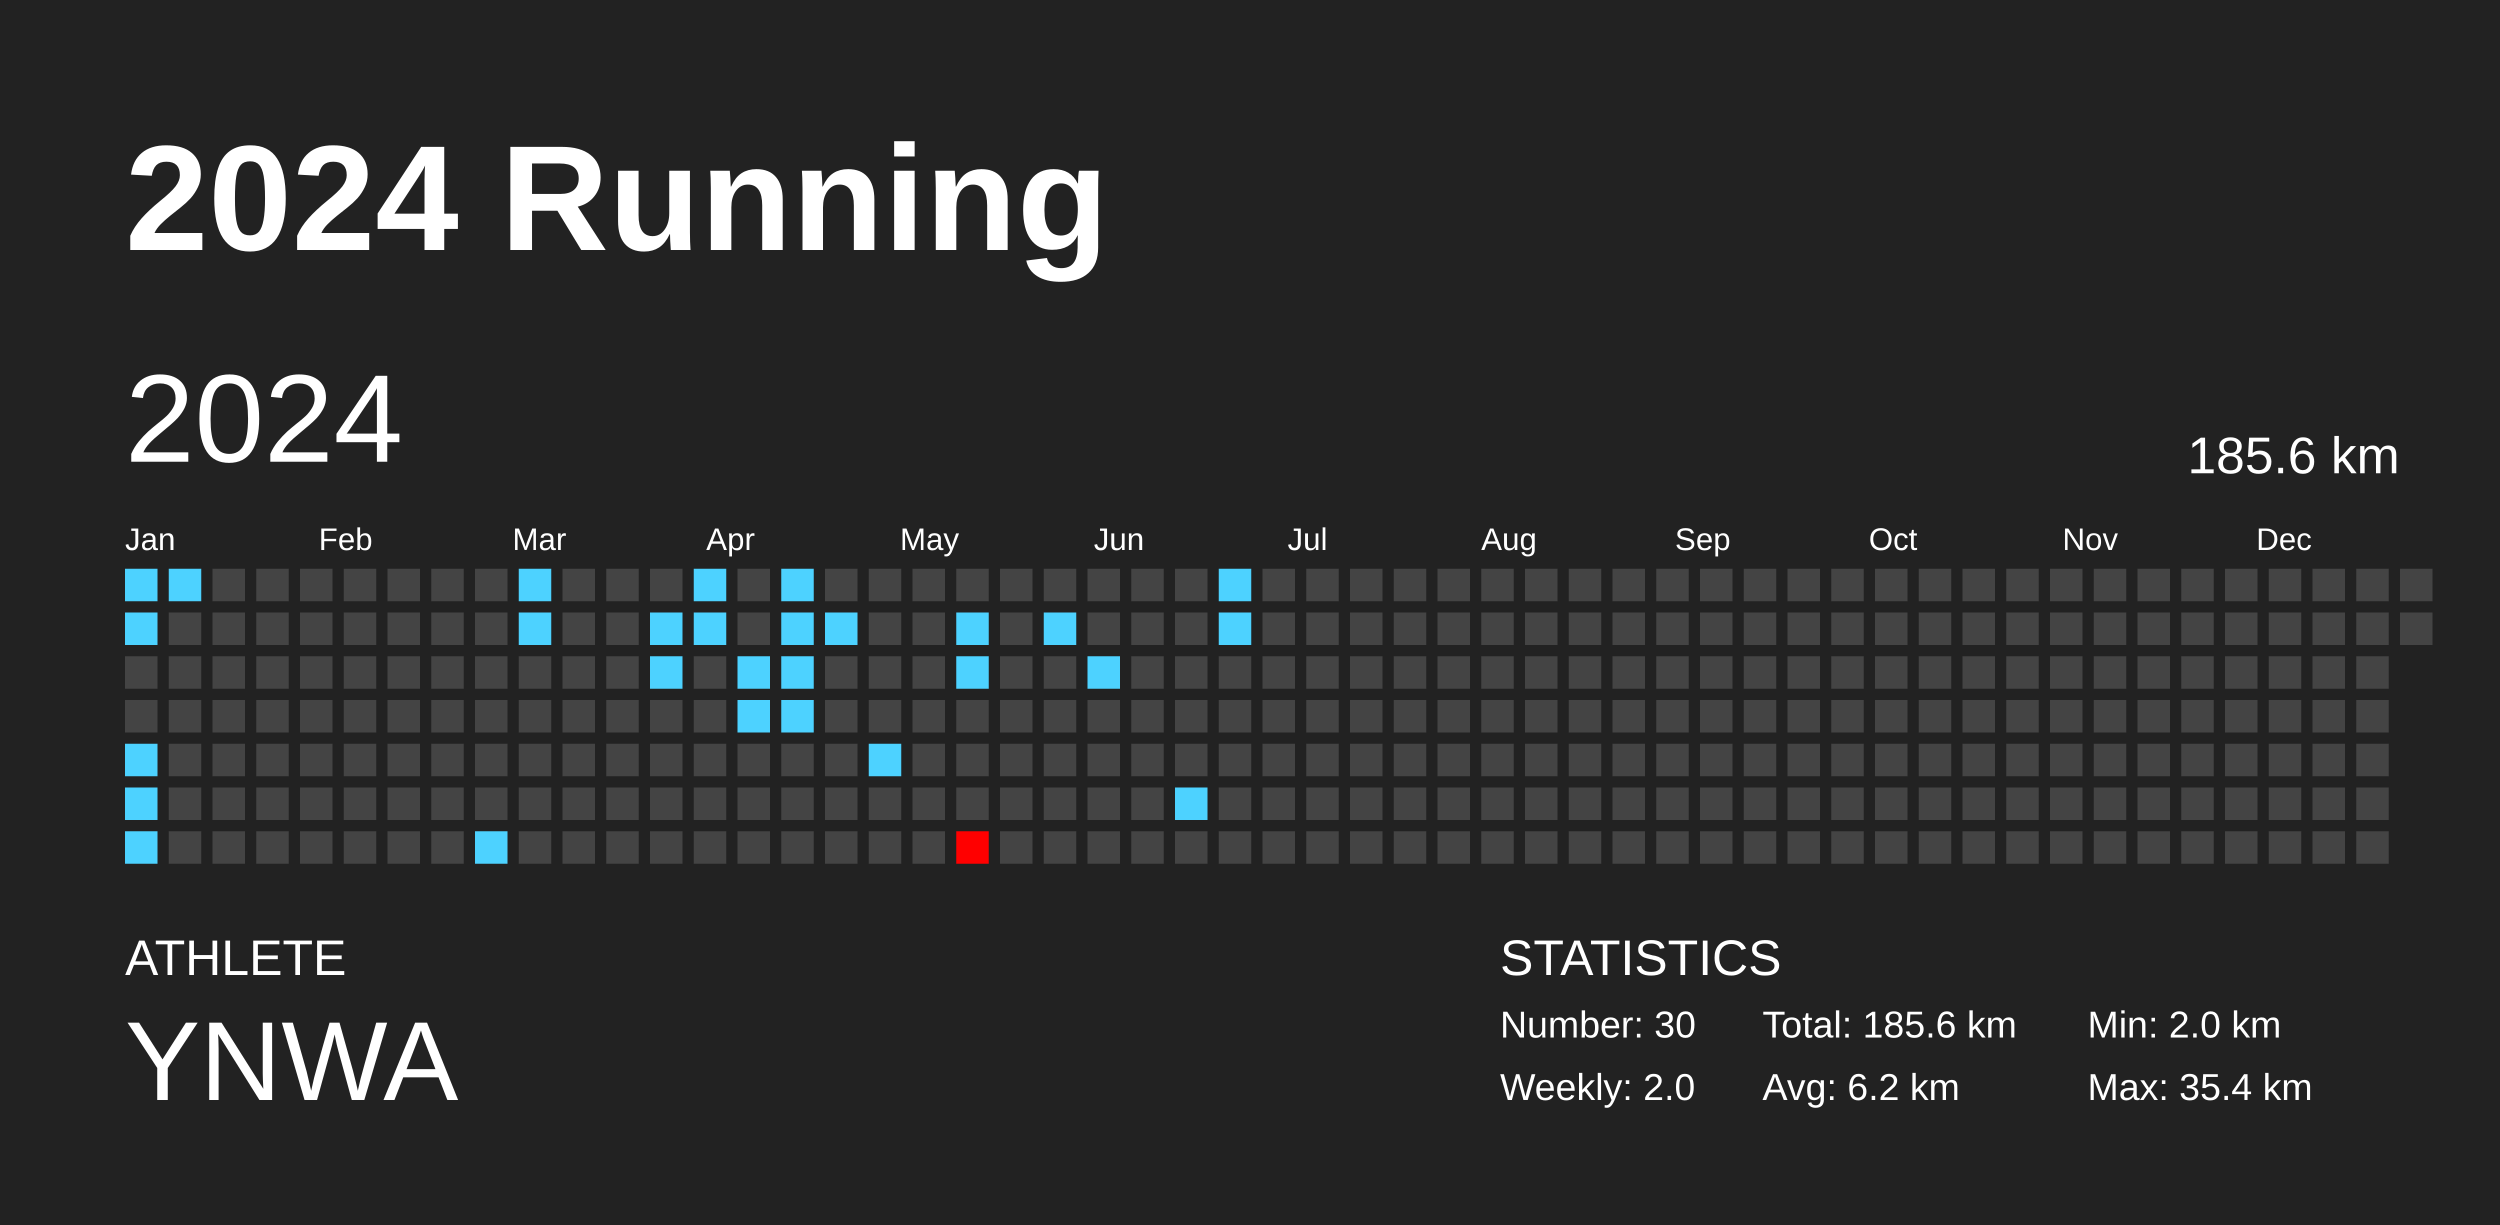
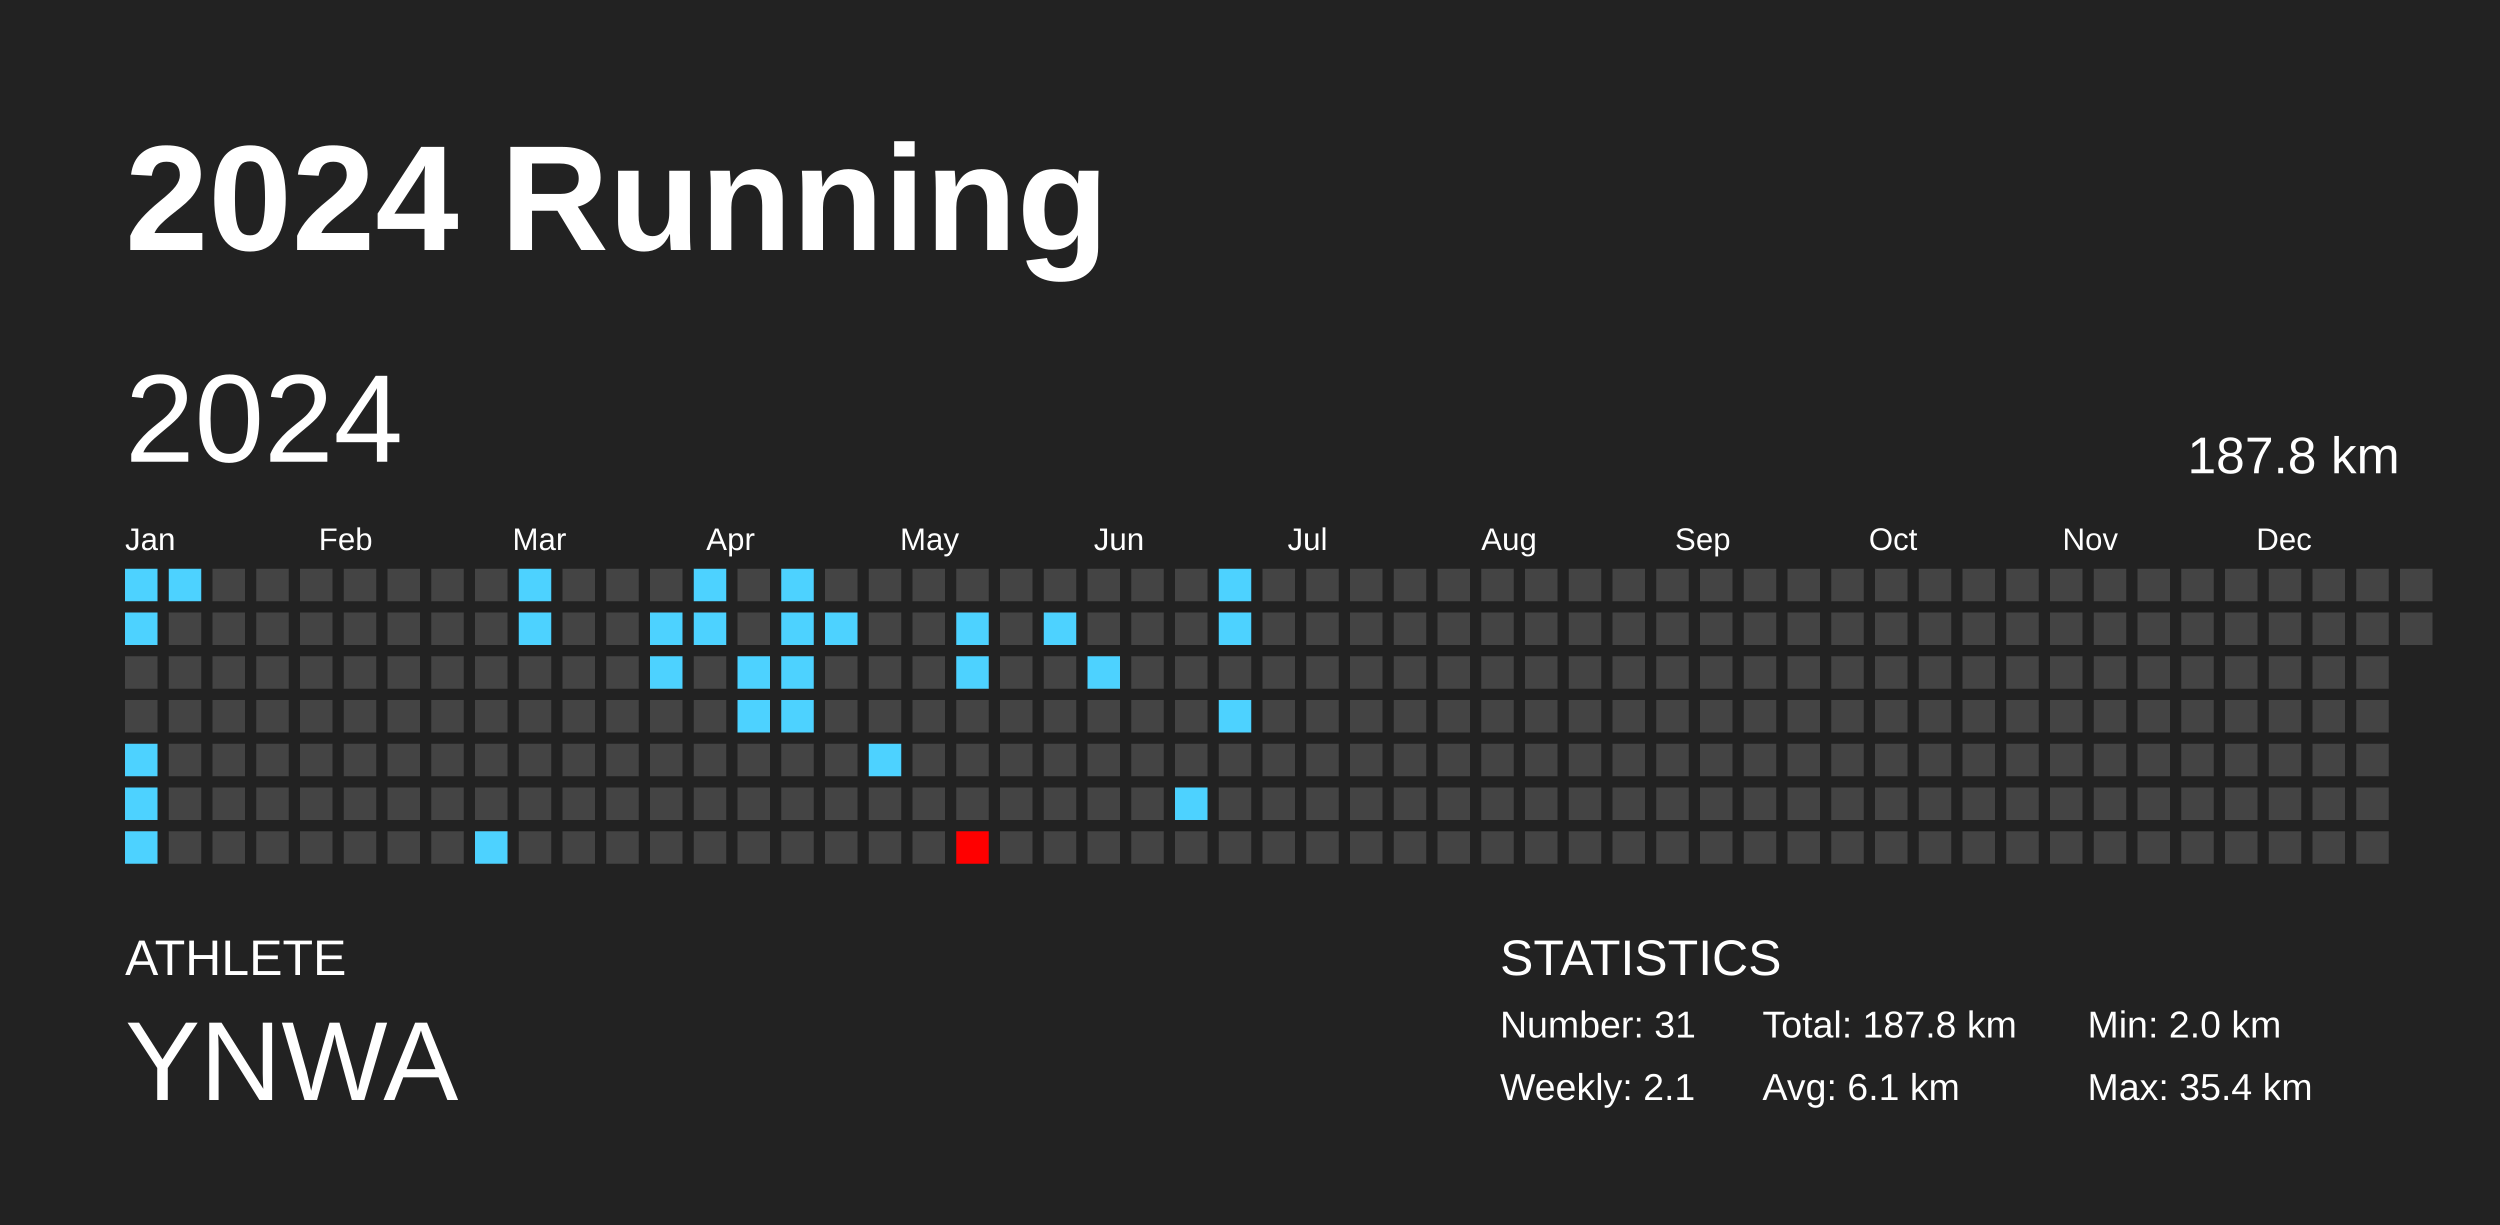
<svg xmlns="http://www.w3.org/2000/svg" baseProfile="full" height="98mm" version="1.1" viewBox="0,0,200,98" width="200mm">
  <defs />
  <rect fill="#222222" height="98" width="200" x="0" y="0" />
  <text fill="#FFFFFF" style="font-size:12px; font-family:Arial; font-weight:bold;" x="10" y="20">2024 Running</text>
  <text fill="#FFFFFF" style="font-size:4px; font-family:Arial" x="10" y="78">ATHLETE</text>
  <text fill="#FFFFFF" style="font-size:9px; font-family:Arial" x="10" y="88">YNWA</text>
  <text fill="#FFFFFF" style="font-size:4px; font-family:Arial" x="120" y="78">STATISTICS</text>
-   <text fill="#FFFFFF" style="font-size:3px; font-family:Arial" x="120" y="83">Number: 30</text>
-   <text fill="#FFFFFF" style="font-size:3px; font-family:Arial" x="120" y="88">Weekly: 2.0</text>
-   <text fill="#FFFFFF" style="font-size:3px; font-family:Arial" x="141" y="83">Total: 185.6 km</text>
-   <text fill="#FFFFFF" style="font-size:3px; font-family:Arial" x="141" y="88">Avg: 6.2 km</text>
+   <text fill="#FFFFFF" style="font-size:3px; font-family:Arial" x="120" y="83">Number: 31</text>
+   <text fill="#FFFFFF" style="font-size:3px; font-family:Arial" x="120" y="88">Weekly: 2.1</text>
+   <text fill="#FFFFFF" style="font-size:3px; font-family:Arial" x="141" y="83">Total: 187.8 km</text>
+   <text fill="#FFFFFF" style="font-size:3px; font-family:Arial" x="141" y="88">Avg: 6.1 km</text>
  <text fill="#FFFFFF" style="font-size:3px; font-family:Arial" x="167" y="83">Min: 2.0 km</text>
  <text fill="#FFFFFF" style="font-size:3px; font-family:Arial" x="167" y="88">Max: 35.4 km</text>
  <text dominant-baseline="hanging" fill="#FFFFFF" style="font-size:10.0px; font-family:Arial;" x="10" y="30">2024</text>
-   <text dominant-baseline="hanging" fill="#FFFFFF" style="font-size:4.125px; font-family:Arial;" x="175" y="35">185.6 km</text>
+   <text dominant-baseline="hanging" fill="#FFFFFF" style="font-size:4.125px; font-family:Arial;" x="175" y="35">187.8 km</text>
  <text fill="#FFFFFF" style="font-size:2.5px; font-family:Arial" x="10.0" y="44">Jan</text>
  <text fill="#FFFFFF" style="font-size:2.5px; font-family:Arial" x="25.5" y="44">Feb</text>
  <text fill="#FFFFFF" style="font-size:2.5px; font-family:Arial" x="41.0" y="44">Mar</text>
  <text fill="#FFFFFF" style="font-size:2.5px; font-family:Arial" x="56.5" y="44">Apr</text>
  <text fill="#FFFFFF" style="font-size:2.5px; font-family:Arial" x="72.0" y="44">May</text>
  <text fill="#FFFFFF" style="font-size:2.5px; font-family:Arial" x="87.5" y="44">Jun</text>
  <text fill="#FFFFFF" style="font-size:2.5px; font-family:Arial" x="103.0" y="44">Jul</text>
  <text fill="#FFFFFF" style="font-size:2.5px; font-family:Arial" x="118.5" y="44">Aug</text>
  <text fill="#FFFFFF" style="font-size:2.5px; font-family:Arial" x="134.0" y="44">Sep</text>
  <text fill="#FFFFFF" style="font-size:2.5px; font-family:Arial" x="149.5" y="44">Oct</text>
  <text fill="#FFFFFF" style="font-size:2.5px; font-family:Arial" x="165.0" y="44">Nov</text>
  <text fill="#FFFFFF" style="font-size:2.5px; font-family:Arial" x="180.5" y="44">Dec</text>
  <rect fill="#4dd2ff" height="2.6" width="2.6" x="10.0" y="45.5" />
  <rect fill="#4dd2ff" height="2.6" width="2.6" x="10.0" y="49.0" />
  <rect fill="#444444" height="2.6" width="2.6" x="10.0" y="52.5" />
  <rect fill="#444444" height="2.6" width="2.6" x="10.0" y="56.0" />
  <rect fill="#4dd2ff" height="2.6" width="2.6" x="10.0" y="59.5" />
  <rect fill="#4dd2ff" height="2.6" width="2.6" x="10.0" y="63.0" />
  <rect fill="#4dd2ff" height="2.6" width="2.6" x="10.0" y="66.5" />
  <rect fill="#4dd2ff" height="2.6" width="2.6" x="13.5" y="45.5" />
  <rect fill="#444444" height="2.6" width="2.6" x="13.5" y="49.0" />
  <rect fill="#444444" height="2.6" width="2.6" x="13.5" y="52.5" />
  <rect fill="#444444" height="2.6" width="2.6" x="13.5" y="56.0" />
  <rect fill="#444444" height="2.6" width="2.6" x="13.5" y="59.5" />
  <rect fill="#444444" height="2.6" width="2.6" x="13.5" y="63.0" />
  <rect fill="#444444" height="2.6" width="2.6" x="13.5" y="66.5" />
  <rect fill="#444444" height="2.6" width="2.6" x="17.0" y="45.5" />
  <rect fill="#444444" height="2.6" width="2.6" x="17.0" y="49.0" />
  <rect fill="#444444" height="2.6" width="2.6" x="17.0" y="52.5" />
  <rect fill="#444444" height="2.6" width="2.6" x="17.0" y="56.0" />
  <rect fill="#444444" height="2.6" width="2.6" x="17.0" y="59.5" />
  <rect fill="#444444" height="2.6" width="2.6" x="17.0" y="63.0" />
  <rect fill="#444444" height="2.6" width="2.6" x="17.0" y="66.5" />
  <rect fill="#444444" height="2.6" width="2.6" x="20.5" y="45.5" />
  <rect fill="#444444" height="2.6" width="2.6" x="20.5" y="49.0" />
  <rect fill="#444444" height="2.6" width="2.6" x="20.5" y="52.5" />
  <rect fill="#444444" height="2.6" width="2.6" x="20.5" y="56.0" />
  <rect fill="#444444" height="2.6" width="2.6" x="20.5" y="59.5" />
  <rect fill="#444444" height="2.6" width="2.6" x="20.5" y="63.0" />
  <rect fill="#444444" height="2.6" width="2.6" x="20.5" y="66.5" />
  <rect fill="#444444" height="2.6" width="2.6" x="24.0" y="45.5" />
  <rect fill="#444444" height="2.6" width="2.6" x="24.0" y="49.0" />
  <rect fill="#444444" height="2.6" width="2.6" x="24.0" y="52.5" />
  <rect fill="#444444" height="2.6" width="2.6" x="24.0" y="56.0" />
  <rect fill="#444444" height="2.6" width="2.6" x="24.0" y="59.5" />
  <rect fill="#444444" height="2.6" width="2.6" x="24.0" y="63.0" />
  <rect fill="#444444" height="2.6" width="2.6" x="24.0" y="66.5" />
  <rect fill="#444444" height="2.6" width="2.6" x="27.5" y="45.5" />
  <rect fill="#444444" height="2.6" width="2.6" x="27.5" y="49.0" />
  <rect fill="#444444" height="2.6" width="2.6" x="27.5" y="52.5" />
  <rect fill="#444444" height="2.6" width="2.6" x="27.5" y="56.0" />
  <rect fill="#444444" height="2.6" width="2.6" x="27.5" y="59.5" />
  <rect fill="#444444" height="2.6" width="2.6" x="27.5" y="63.0" />
  <rect fill="#444444" height="2.6" width="2.6" x="27.5" y="66.5" />
  <rect fill="#444444" height="2.6" width="2.6" x="31.0" y="45.5" />
  <rect fill="#444444" height="2.6" width="2.6" x="31.0" y="49.0" />
  <rect fill="#444444" height="2.6" width="2.6" x="31.0" y="52.5" />
  <rect fill="#444444" height="2.6" width="2.6" x="31.0" y="56.0" />
  <rect fill="#444444" height="2.6" width="2.6" x="31.0" y="59.5" />
  <rect fill="#444444" height="2.6" width="2.6" x="31.0" y="63.0" />
  <rect fill="#444444" height="2.6" width="2.6" x="31.0" y="66.5" />
  <rect fill="#444444" height="2.6" width="2.6" x="34.5" y="45.5" />
  <rect fill="#444444" height="2.6" width="2.6" x="34.5" y="49.0" />
  <rect fill="#444444" height="2.6" width="2.6" x="34.5" y="52.5" />
  <rect fill="#444444" height="2.6" width="2.6" x="34.5" y="56.0" />
  <rect fill="#444444" height="2.6" width="2.6" x="34.5" y="59.5" />
  <rect fill="#444444" height="2.6" width="2.6" x="34.5" y="63.0" />
  <rect fill="#444444" height="2.6" width="2.6" x="34.5" y="66.5" />
  <rect fill="#444444" height="2.6" width="2.6" x="38.0" y="45.5" />
  <rect fill="#444444" height="2.6" width="2.6" x="38.0" y="49.0" />
  <rect fill="#444444" height="2.6" width="2.6" x="38.0" y="52.5" />
  <rect fill="#444444" height="2.6" width="2.6" x="38.0" y="56.0" />
  <rect fill="#444444" height="2.6" width="2.6" x="38.0" y="59.5" />
  <rect fill="#444444" height="2.6" width="2.6" x="38.0" y="63.0" />
  <rect fill="#4dd2ff" height="2.6" width="2.6" x="38.0" y="66.5" />
  <rect fill="#4dd2ff" height="2.6" width="2.6" x="41.5" y="45.5" />
  <rect fill="#4dd2ff" height="2.6" width="2.6" x="41.5" y="49.0" />
  <rect fill="#444444" height="2.6" width="2.6" x="41.5" y="52.5" />
  <rect fill="#444444" height="2.6" width="2.6" x="41.5" y="56.0" />
  <rect fill="#444444" height="2.6" width="2.6" x="41.5" y="59.5" />
  <rect fill="#444444" height="2.6" width="2.6" x="41.5" y="63.0" />
  <rect fill="#444444" height="2.6" width="2.6" x="41.5" y="66.5" />
  <rect fill="#444444" height="2.6" width="2.6" x="45.0" y="45.5" />
  <rect fill="#444444" height="2.6" width="2.6" x="45.0" y="49.0" />
  <rect fill="#444444" height="2.6" width="2.6" x="45.0" y="52.5" />
  <rect fill="#444444" height="2.6" width="2.6" x="45.0" y="56.0" />
  <rect fill="#444444" height="2.6" width="2.6" x="45.0" y="59.5" />
  <rect fill="#444444" height="2.6" width="2.6" x="45.0" y="63.0" />
  <rect fill="#444444" height="2.6" width="2.6" x="45.0" y="66.5" />
  <rect fill="#444444" height="2.6" width="2.6" x="48.5" y="45.5" />
  <rect fill="#444444" height="2.6" width="2.6" x="48.5" y="49.0" />
  <rect fill="#444444" height="2.6" width="2.6" x="48.5" y="52.5" />
  <rect fill="#444444" height="2.6" width="2.6" x="48.5" y="56.0" />
  <rect fill="#444444" height="2.6" width="2.6" x="48.5" y="59.5" />
  <rect fill="#444444" height="2.6" width="2.6" x="48.5" y="63.0" />
  <rect fill="#444444" height="2.6" width="2.6" x="48.5" y="66.5" />
  <rect fill="#444444" height="2.6" width="2.6" x="52.0" y="45.5" />
  <rect fill="#4dd2ff" height="2.6" width="2.6" x="52.0" y="49.0" />
  <rect fill="#4dd2ff" height="2.6" width="2.6" x="52.0" y="52.5" />
  <rect fill="#444444" height="2.6" width="2.6" x="52.0" y="56.0" />
  <rect fill="#444444" height="2.6" width="2.6" x="52.0" y="59.5" />
  <rect fill="#444444" height="2.6" width="2.6" x="52.0" y="63.0" />
  <rect fill="#444444" height="2.6" width="2.6" x="52.0" y="66.5" />
  <rect fill="#4dd2ff" height="2.6" width="2.6" x="55.5" y="45.5" />
  <rect fill="#4dd2ff" height="2.6" width="2.6" x="55.5" y="49.0" />
  <rect fill="#444444" height="2.6" width="2.6" x="55.5" y="52.5" />
  <rect fill="#444444" height="2.6" width="2.6" x="55.5" y="56.0" />
  <rect fill="#444444" height="2.6" width="2.6" x="55.5" y="59.5" />
  <rect fill="#444444" height="2.6" width="2.6" x="55.5" y="63.0" />
  <rect fill="#444444" height="2.6" width="2.6" x="55.5" y="66.5" />
  <rect fill="#444444" height="2.6" width="2.6" x="59.0" y="45.5" />
  <rect fill="#444444" height="2.6" width="2.6" x="59.0" y="49.0" />
  <rect fill="#4dd2ff" height="2.6" width="2.6" x="59.0" y="52.5" />
  <rect fill="#4dd2ff" height="2.6" width="2.6" x="59.0" y="56.0" />
  <rect fill="#444444" height="2.6" width="2.6" x="59.0" y="59.5" />
  <rect fill="#444444" height="2.6" width="2.6" x="59.0" y="63.0" />
  <rect fill="#444444" height="2.6" width="2.6" x="59.0" y="66.5" />
  <rect fill="#4dd2ff" height="2.6" width="2.6" x="62.5" y="45.5" />
  <rect fill="#4dd2ff" height="2.6" width="2.6" x="62.5" y="49.0" />
  <rect fill="#4dd2ff" height="2.6" width="2.6" x="62.5" y="52.5" />
  <rect fill="#4dd2ff" height="2.6" width="2.6" x="62.5" y="56.0" />
  <rect fill="#444444" height="2.6" width="2.6" x="62.5" y="59.5" />
  <rect fill="#444444" height="2.6" width="2.6" x="62.5" y="63.0" />
  <rect fill="#444444" height="2.6" width="2.6" x="62.5" y="66.5" />
  <rect fill="#444444" height="2.6" width="2.6" x="66.0" y="45.5" />
  <rect fill="#4dd2ff" height="2.6" width="2.6" x="66.0" y="49.0" />
  <rect fill="#444444" height="2.6" width="2.6" x="66.0" y="52.5" />
  <rect fill="#444444" height="2.6" width="2.6" x="66.0" y="56.0" />
  <rect fill="#444444" height="2.6" width="2.6" x="66.0" y="59.5" />
  <rect fill="#444444" height="2.6" width="2.6" x="66.0" y="63.0" />
  <rect fill="#444444" height="2.6" width="2.6" x="66.0" y="66.5" />
  <rect fill="#444444" height="2.6" width="2.6" x="69.5" y="45.5" />
  <rect fill="#444444" height="2.6" width="2.6" x="69.5" y="49.0" />
  <rect fill="#444444" height="2.6" width="2.6" x="69.5" y="52.5" />
  <rect fill="#444444" height="2.6" width="2.6" x="69.5" y="56.0" />
  <rect fill="#4dd2ff" height="2.6" width="2.6" x="69.5" y="59.5" />
  <rect fill="#444444" height="2.6" width="2.6" x="69.5" y="63.0" />
  <rect fill="#444444" height="2.6" width="2.6" x="69.5" y="66.5" />
  <rect fill="#444444" height="2.6" width="2.6" x="73.0" y="45.5" />
  <rect fill="#444444" height="2.6" width="2.6" x="73.0" y="49.0" />
  <rect fill="#444444" height="2.6" width="2.6" x="73.0" y="52.5" />
  <rect fill="#444444" height="2.6" width="2.6" x="73.0" y="56.0" />
  <rect fill="#444444" height="2.6" width="2.6" x="73.0" y="59.5" />
  <rect fill="#444444" height="2.6" width="2.6" x="73.0" y="63.0" />
  <rect fill="#444444" height="2.6" width="2.6" x="73.0" y="66.5" />
  <rect fill="#444444" height="2.6" width="2.6" x="76.5" y="45.5" />
  <rect fill="#4dd2ff" height="2.6" width="2.6" x="76.5" y="49.0" />
  <rect fill="#4dd2ff" height="2.6" width="2.6" x="76.5" y="52.5" />
  <rect fill="#444444" height="2.6" width="2.6" x="76.5" y="56.0" />
  <rect fill="#444444" height="2.6" width="2.6" x="76.5" y="59.5" />
  <rect fill="#444444" height="2.6" width="2.6" x="76.5" y="63.0" />
  <rect fill="red" height="2.6" width="2.6" x="76.5" y="66.5" />
  <rect fill="#444444" height="2.6" width="2.6" x="80.0" y="45.5" />
  <rect fill="#444444" height="2.6" width="2.6" x="80.0" y="49.0" />
  <rect fill="#444444" height="2.6" width="2.6" x="80.0" y="52.5" />
  <rect fill="#444444" height="2.6" width="2.6" x="80.0" y="56.0" />
  <rect fill="#444444" height="2.6" width="2.6" x="80.0" y="59.5" />
  <rect fill="#444444" height="2.6" width="2.6" x="80.0" y="63.0" />
  <rect fill="#444444" height="2.6" width="2.6" x="80.0" y="66.5" />
  <rect fill="#444444" height="2.6" width="2.6" x="83.5" y="45.5" />
  <rect fill="#4dd2ff" height="2.6" width="2.6" x="83.5" y="49.0" />
  <rect fill="#444444" height="2.6" width="2.6" x="83.5" y="52.5" />
  <rect fill="#444444" height="2.6" width="2.6" x="83.5" y="56.0" />
  <rect fill="#444444" height="2.6" width="2.6" x="83.5" y="59.5" />
  <rect fill="#444444" height="2.6" width="2.6" x="83.5" y="63.0" />
  <rect fill="#444444" height="2.6" width="2.6" x="83.5" y="66.5" />
  <rect fill="#444444" height="2.6" width="2.6" x="87.0" y="45.5" />
  <rect fill="#444444" height="2.6" width="2.6" x="87.0" y="49.0" />
  <rect fill="#4dd2ff" height="2.6" width="2.6" x="87.0" y="52.5" />
  <rect fill="#444444" height="2.6" width="2.6" x="87.0" y="56.0" />
  <rect fill="#444444" height="2.6" width="2.6" x="87.0" y="59.5" />
  <rect fill="#444444" height="2.6" width="2.6" x="87.0" y="63.0" />
  <rect fill="#444444" height="2.6" width="2.6" x="87.0" y="66.5" />
  <rect fill="#444444" height="2.6" width="2.6" x="90.5" y="45.5" />
  <rect fill="#444444" height="2.6" width="2.6" x="90.5" y="49.0" />
  <rect fill="#444444" height="2.6" width="2.6" x="90.5" y="52.5" />
  <rect fill="#444444" height="2.6" width="2.6" x="90.5" y="56.0" />
  <rect fill="#444444" height="2.6" width="2.6" x="90.5" y="59.5" />
  <rect fill="#444444" height="2.6" width="2.6" x="90.5" y="63.0" />
  <rect fill="#444444" height="2.6" width="2.6" x="90.5" y="66.5" />
  <rect fill="#444444" height="2.6" width="2.6" x="94.0" y="45.5" />
  <rect fill="#444444" height="2.6" width="2.6" x="94.0" y="49.0" />
  <rect fill="#444444" height="2.6" width="2.6" x="94.0" y="52.5" />
  <rect fill="#444444" height="2.6" width="2.6" x="94.0" y="56.0" />
  <rect fill="#444444" height="2.6" width="2.6" x="94.0" y="59.5" />
  <rect fill="#4dd2ff" height="2.6" width="2.6" x="94.0" y="63.0" />
  <rect fill="#444444" height="2.6" width="2.6" x="94.0" y="66.5" />
  <rect fill="#4dd2ff" height="2.6" width="2.6" x="97.5" y="45.5" />
  <rect fill="#4dd2ff" height="2.6" width="2.6" x="97.5" y="49.0" />
  <rect fill="#444444" height="2.6" width="2.6" x="97.5" y="52.5" />
-   <rect fill="#444444" height="2.6" width="2.6" x="97.5" y="56.0" />
+   <rect fill="#4dd2ff" height="2.6" width="2.6" x="97.5" y="56.0" />
  <rect fill="#444444" height="2.6" width="2.6" x="97.5" y="59.5" />
  <rect fill="#444444" height="2.6" width="2.6" x="97.5" y="63.0" />
  <rect fill="#444444" height="2.6" width="2.6" x="97.5" y="66.5" />
  <rect fill="#444444" height="2.6" width="2.6" x="101.0" y="45.5" />
  <rect fill="#444444" height="2.6" width="2.6" x="101.0" y="49.0" />
  <rect fill="#444444" height="2.6" width="2.6" x="101.0" y="52.5" />
  <rect fill="#444444" height="2.6" width="2.6" x="101.0" y="56.0" />
  <rect fill="#444444" height="2.6" width="2.6" x="101.0" y="59.5" />
  <rect fill="#444444" height="2.6" width="2.6" x="101.0" y="63.0" />
  <rect fill="#444444" height="2.6" width="2.6" x="101.0" y="66.5" />
  <rect fill="#444444" height="2.6" width="2.6" x="104.5" y="45.5" />
  <rect fill="#444444" height="2.6" width="2.6" x="104.5" y="49.0" />
  <rect fill="#444444" height="2.6" width="2.6" x="104.5" y="52.5" />
  <rect fill="#444444" height="2.6" width="2.6" x="104.5" y="56.0" />
  <rect fill="#444444" height="2.6" width="2.6" x="104.5" y="59.5" />
  <rect fill="#444444" height="2.6" width="2.6" x="104.5" y="63.0" />
  <rect fill="#444444" height="2.6" width="2.6" x="104.5" y="66.5" />
  <rect fill="#444444" height="2.6" width="2.6" x="108.0" y="45.5" />
  <rect fill="#444444" height="2.6" width="2.6" x="108.0" y="49.0" />
  <rect fill="#444444" height="2.6" width="2.6" x="108.0" y="52.5" />
  <rect fill="#444444" height="2.6" width="2.6" x="108.0" y="56.0" />
  <rect fill="#444444" height="2.6" width="2.6" x="108.0" y="59.5" />
  <rect fill="#444444" height="2.6" width="2.6" x="108.0" y="63.0" />
  <rect fill="#444444" height="2.6" width="2.6" x="108.0" y="66.5" />
  <rect fill="#444444" height="2.6" width="2.6" x="111.5" y="45.5" />
  <rect fill="#444444" height="2.6" width="2.6" x="111.5" y="49.0" />
  <rect fill="#444444" height="2.6" width="2.6" x="111.5" y="52.5" />
  <rect fill="#444444" height="2.6" width="2.6" x="111.5" y="56.0" />
  <rect fill="#444444" height="2.6" width="2.6" x="111.5" y="59.5" />
  <rect fill="#444444" height="2.6" width="2.6" x="111.5" y="63.0" />
  <rect fill="#444444" height="2.6" width="2.6" x="111.5" y="66.5" />
  <rect fill="#444444" height="2.6" width="2.6" x="115.0" y="45.5" />
  <rect fill="#444444" height="2.6" width="2.6" x="115.0" y="49.0" />
  <rect fill="#444444" height="2.6" width="2.6" x="115.0" y="52.5" />
  <rect fill="#444444" height="2.6" width="2.6" x="115.0" y="56.0" />
  <rect fill="#444444" height="2.6" width="2.6" x="115.0" y="59.5" />
  <rect fill="#444444" height="2.6" width="2.6" x="115.0" y="63.0" />
  <rect fill="#444444" height="2.6" width="2.6" x="115.0" y="66.5" />
  <rect fill="#444444" height="2.6" width="2.6" x="118.5" y="45.5" />
  <rect fill="#444444" height="2.6" width="2.6" x="118.5" y="49.0" />
  <rect fill="#444444" height="2.6" width="2.6" x="118.5" y="52.5" />
  <rect fill="#444444" height="2.6" width="2.6" x="118.5" y="56.0" />
  <rect fill="#444444" height="2.6" width="2.6" x="118.5" y="59.5" />
  <rect fill="#444444" height="2.6" width="2.6" x="118.5" y="63.0" />
  <rect fill="#444444" height="2.6" width="2.6" x="118.5" y="66.5" />
  <rect fill="#444444" height="2.6" width="2.6" x="122.0" y="45.5" />
  <rect fill="#444444" height="2.6" width="2.6" x="122.0" y="49.0" />
  <rect fill="#444444" height="2.6" width="2.6" x="122.0" y="52.5" />
  <rect fill="#444444" height="2.6" width="2.6" x="122.0" y="56.0" />
  <rect fill="#444444" height="2.6" width="2.6" x="122.0" y="59.5" />
  <rect fill="#444444" height="2.6" width="2.6" x="122.0" y="63.0" />
  <rect fill="#444444" height="2.6" width="2.6" x="122.0" y="66.5" />
  <rect fill="#444444" height="2.6" width="2.6" x="125.5" y="45.5" />
  <rect fill="#444444" height="2.6" width="2.6" x="125.5" y="49.0" />
  <rect fill="#444444" height="2.6" width="2.6" x="125.5" y="52.5" />
  <rect fill="#444444" height="2.6" width="2.6" x="125.5" y="56.0" />
  <rect fill="#444444" height="2.6" width="2.6" x="125.5" y="59.5" />
  <rect fill="#444444" height="2.6" width="2.6" x="125.5" y="63.0" />
  <rect fill="#444444" height="2.6" width="2.6" x="125.5" y="66.5" />
  <rect fill="#444444" height="2.6" width="2.6" x="129.0" y="45.5" />
  <rect fill="#444444" height="2.6" width="2.6" x="129.0" y="49.0" />
  <rect fill="#444444" height="2.6" width="2.6" x="129.0" y="52.5" />
  <rect fill="#444444" height="2.6" width="2.6" x="129.0" y="56.0" />
  <rect fill="#444444" height="2.6" width="2.6" x="129.0" y="59.5" />
  <rect fill="#444444" height="2.6" width="2.6" x="129.0" y="63.0" />
  <rect fill="#444444" height="2.6" width="2.6" x="129.0" y="66.5" />
  <rect fill="#444444" height="2.6" width="2.6" x="132.5" y="45.5" />
  <rect fill="#444444" height="2.6" width="2.6" x="132.5" y="49.0" />
  <rect fill="#444444" height="2.6" width="2.6" x="132.5" y="52.5" />
  <rect fill="#444444" height="2.6" width="2.6" x="132.5" y="56.0" />
  <rect fill="#444444" height="2.6" width="2.6" x="132.5" y="59.5" />
  <rect fill="#444444" height="2.6" width="2.6" x="132.5" y="63.0" />
  <rect fill="#444444" height="2.6" width="2.6" x="132.5" y="66.5" />
  <rect fill="#444444" height="2.6" width="2.6" x="136.0" y="45.5" />
  <rect fill="#444444" height="2.6" width="2.6" x="136.0" y="49.0" />
  <rect fill="#444444" height="2.6" width="2.6" x="136.0" y="52.5" />
  <rect fill="#444444" height="2.6" width="2.6" x="136.0" y="56.0" />
  <rect fill="#444444" height="2.6" width="2.6" x="136.0" y="59.5" />
  <rect fill="#444444" height="2.6" width="2.6" x="136.0" y="63.0" />
  <rect fill="#444444" height="2.6" width="2.6" x="136.0" y="66.5" />
  <rect fill="#444444" height="2.6" width="2.6" x="139.5" y="45.5" />
  <rect fill="#444444" height="2.6" width="2.6" x="139.5" y="49.0" />
  <rect fill="#444444" height="2.6" width="2.6" x="139.5" y="52.5" />
  <rect fill="#444444" height="2.6" width="2.6" x="139.5" y="56.0" />
  <rect fill="#444444" height="2.6" width="2.6" x="139.5" y="59.5" />
  <rect fill="#444444" height="2.6" width="2.6" x="139.5" y="63.0" />
  <rect fill="#444444" height="2.6" width="2.6" x="139.5" y="66.5" />
  <rect fill="#444444" height="2.6" width="2.6" x="143.0" y="45.5" />
  <rect fill="#444444" height="2.6" width="2.6" x="143.0" y="49.0" />
  <rect fill="#444444" height="2.6" width="2.6" x="143.0" y="52.5" />
  <rect fill="#444444" height="2.6" width="2.6" x="143.0" y="56.0" />
  <rect fill="#444444" height="2.6" width="2.6" x="143.0" y="59.5" />
  <rect fill="#444444" height="2.6" width="2.6" x="143.0" y="63.0" />
  <rect fill="#444444" height="2.6" width="2.6" x="143.0" y="66.5" />
  <rect fill="#444444" height="2.6" width="2.6" x="146.5" y="45.5" />
  <rect fill="#444444" height="2.6" width="2.6" x="146.5" y="49.0" />
  <rect fill="#444444" height="2.6" width="2.6" x="146.5" y="52.5" />
  <rect fill="#444444" height="2.6" width="2.6" x="146.5" y="56.0" />
  <rect fill="#444444" height="2.6" width="2.6" x="146.5" y="59.5" />
  <rect fill="#444444" height="2.6" width="2.6" x="146.5" y="63.0" />
  <rect fill="#444444" height="2.6" width="2.6" x="146.5" y="66.5" />
  <rect fill="#444444" height="2.6" width="2.6" x="150.0" y="45.5" />
  <rect fill="#444444" height="2.6" width="2.6" x="150.0" y="49.0" />
  <rect fill="#444444" height="2.6" width="2.6" x="150.0" y="52.5" />
  <rect fill="#444444" height="2.6" width="2.6" x="150.0" y="56.0" />
  <rect fill="#444444" height="2.6" width="2.6" x="150.0" y="59.5" />
  <rect fill="#444444" height="2.6" width="2.6" x="150.0" y="63.0" />
  <rect fill="#444444" height="2.6" width="2.6" x="150.0" y="66.5" />
  <rect fill="#444444" height="2.6" width="2.6" x="153.5" y="45.5" />
  <rect fill="#444444" height="2.6" width="2.6" x="153.5" y="49.0" />
  <rect fill="#444444" height="2.6" width="2.6" x="153.5" y="52.5" />
  <rect fill="#444444" height="2.6" width="2.6" x="153.5" y="56.0" />
  <rect fill="#444444" height="2.6" width="2.6" x="153.5" y="59.5" />
  <rect fill="#444444" height="2.6" width="2.6" x="153.5" y="63.0" />
  <rect fill="#444444" height="2.6" width="2.6" x="153.5" y="66.5" />
  <rect fill="#444444" height="2.6" width="2.6" x="157.0" y="45.5" />
  <rect fill="#444444" height="2.6" width="2.6" x="157.0" y="49.0" />
  <rect fill="#444444" height="2.6" width="2.6" x="157.0" y="52.5" />
  <rect fill="#444444" height="2.6" width="2.6" x="157.0" y="56.0" />
  <rect fill="#444444" height="2.6" width="2.6" x="157.0" y="59.5" />
  <rect fill="#444444" height="2.6" width="2.6" x="157.0" y="63.0" />
  <rect fill="#444444" height="2.6" width="2.6" x="157.0" y="66.5" />
  <rect fill="#444444" height="2.6" width="2.6" x="160.5" y="45.5" />
  <rect fill="#444444" height="2.6" width="2.6" x="160.5" y="49.0" />
  <rect fill="#444444" height="2.6" width="2.6" x="160.5" y="52.5" />
  <rect fill="#444444" height="2.6" width="2.6" x="160.5" y="56.0" />
  <rect fill="#444444" height="2.6" width="2.6" x="160.5" y="59.5" />
  <rect fill="#444444" height="2.6" width="2.6" x="160.5" y="63.0" />
  <rect fill="#444444" height="2.6" width="2.6" x="160.5" y="66.5" />
  <rect fill="#444444" height="2.6" width="2.6" x="164.0" y="45.5" />
  <rect fill="#444444" height="2.6" width="2.6" x="164.0" y="49.0" />
  <rect fill="#444444" height="2.6" width="2.6" x="164.0" y="52.5" />
  <rect fill="#444444" height="2.6" width="2.6" x="164.0" y="56.0" />
  <rect fill="#444444" height="2.6" width="2.6" x="164.0" y="59.5" />
  <rect fill="#444444" height="2.6" width="2.6" x="164.0" y="63.0" />
  <rect fill="#444444" height="2.6" width="2.6" x="164.0" y="66.5" />
  <rect fill="#444444" height="2.6" width="2.6" x="167.5" y="45.5" />
  <rect fill="#444444" height="2.6" width="2.6" x="167.5" y="49.0" />
  <rect fill="#444444" height="2.6" width="2.6" x="167.5" y="52.5" />
  <rect fill="#444444" height="2.6" width="2.6" x="167.5" y="56.0" />
  <rect fill="#444444" height="2.6" width="2.6" x="167.5" y="59.5" />
  <rect fill="#444444" height="2.6" width="2.6" x="167.5" y="63.0" />
  <rect fill="#444444" height="2.6" width="2.6" x="167.5" y="66.5" />
  <rect fill="#444444" height="2.6" width="2.6" x="171.0" y="45.5" />
  <rect fill="#444444" height="2.6" width="2.6" x="171.0" y="49.0" />
  <rect fill="#444444" height="2.6" width="2.6" x="171.0" y="52.5" />
  <rect fill="#444444" height="2.6" width="2.6" x="171.0" y="56.0" />
  <rect fill="#444444" height="2.6" width="2.6" x="171.0" y="59.5" />
  <rect fill="#444444" height="2.6" width="2.6" x="171.0" y="63.0" />
  <rect fill="#444444" height="2.6" width="2.6" x="171.0" y="66.5" />
  <rect fill="#444444" height="2.6" width="2.6" x="174.5" y="45.5" />
  <rect fill="#444444" height="2.6" width="2.6" x="174.5" y="49.0" />
  <rect fill="#444444" height="2.6" width="2.6" x="174.5" y="52.5" />
  <rect fill="#444444" height="2.6" width="2.6" x="174.5" y="56.0" />
  <rect fill="#444444" height="2.6" width="2.6" x="174.5" y="59.5" />
  <rect fill="#444444" height="2.6" width="2.6" x="174.5" y="63.0" />
  <rect fill="#444444" height="2.6" width="2.6" x="174.5" y="66.5" />
  <rect fill="#444444" height="2.6" width="2.6" x="178.0" y="45.5" />
  <rect fill="#444444" height="2.6" width="2.6" x="178.0" y="49.0" />
  <rect fill="#444444" height="2.6" width="2.6" x="178.0" y="52.5" />
  <rect fill="#444444" height="2.6" width="2.6" x="178.0" y="56.0" />
  <rect fill="#444444" height="2.6" width="2.6" x="178.0" y="59.5" />
  <rect fill="#444444" height="2.6" width="2.6" x="178.0" y="63.0" />
  <rect fill="#444444" height="2.6" width="2.6" x="178.0" y="66.5" />
  <rect fill="#444444" height="2.6" width="2.6" x="181.5" y="45.5" />
  <rect fill="#444444" height="2.6" width="2.6" x="181.5" y="49.0" />
  <rect fill="#444444" height="2.6" width="2.6" x="181.5" y="52.5" />
  <rect fill="#444444" height="2.6" width="2.6" x="181.5" y="56.0" />
  <rect fill="#444444" height="2.6" width="2.6" x="181.5" y="59.5" />
  <rect fill="#444444" height="2.6" width="2.6" x="181.5" y="63.0" />
  <rect fill="#444444" height="2.6" width="2.6" x="181.5" y="66.5" />
  <rect fill="#444444" height="2.6" width="2.6" x="185.0" y="45.5" />
  <rect fill="#444444" height="2.6" width="2.6" x="185.0" y="49.0" />
  <rect fill="#444444" height="2.6" width="2.6" x="185.0" y="52.5" />
  <rect fill="#444444" height="2.6" width="2.6" x="185.0" y="56.0" />
  <rect fill="#444444" height="2.6" width="2.6" x="185.0" y="59.5" />
  <rect fill="#444444" height="2.6" width="2.6" x="185.0" y="63.0" />
  <rect fill="#444444" height="2.6" width="2.6" x="185.0" y="66.5" />
  <rect fill="#444444" height="2.6" width="2.6" x="188.5" y="45.5" />
  <rect fill="#444444" height="2.6" width="2.6" x="188.5" y="49.0" />
  <rect fill="#444444" height="2.6" width="2.6" x="188.5" y="52.5" />
  <rect fill="#444444" height="2.6" width="2.6" x="188.5" y="56.0" />
  <rect fill="#444444" height="2.6" width="2.6" x="188.5" y="59.5" />
  <rect fill="#444444" height="2.6" width="2.6" x="188.5" y="63.0" />
  <rect fill="#444444" height="2.6" width="2.6" x="188.5" y="66.5" />
  <rect fill="#444444" height="2.6" width="2.6" x="192.0" y="45.5" />
  <rect fill="#444444" height="2.6" width="2.6" x="192.0" y="49.0" />
</svg>
